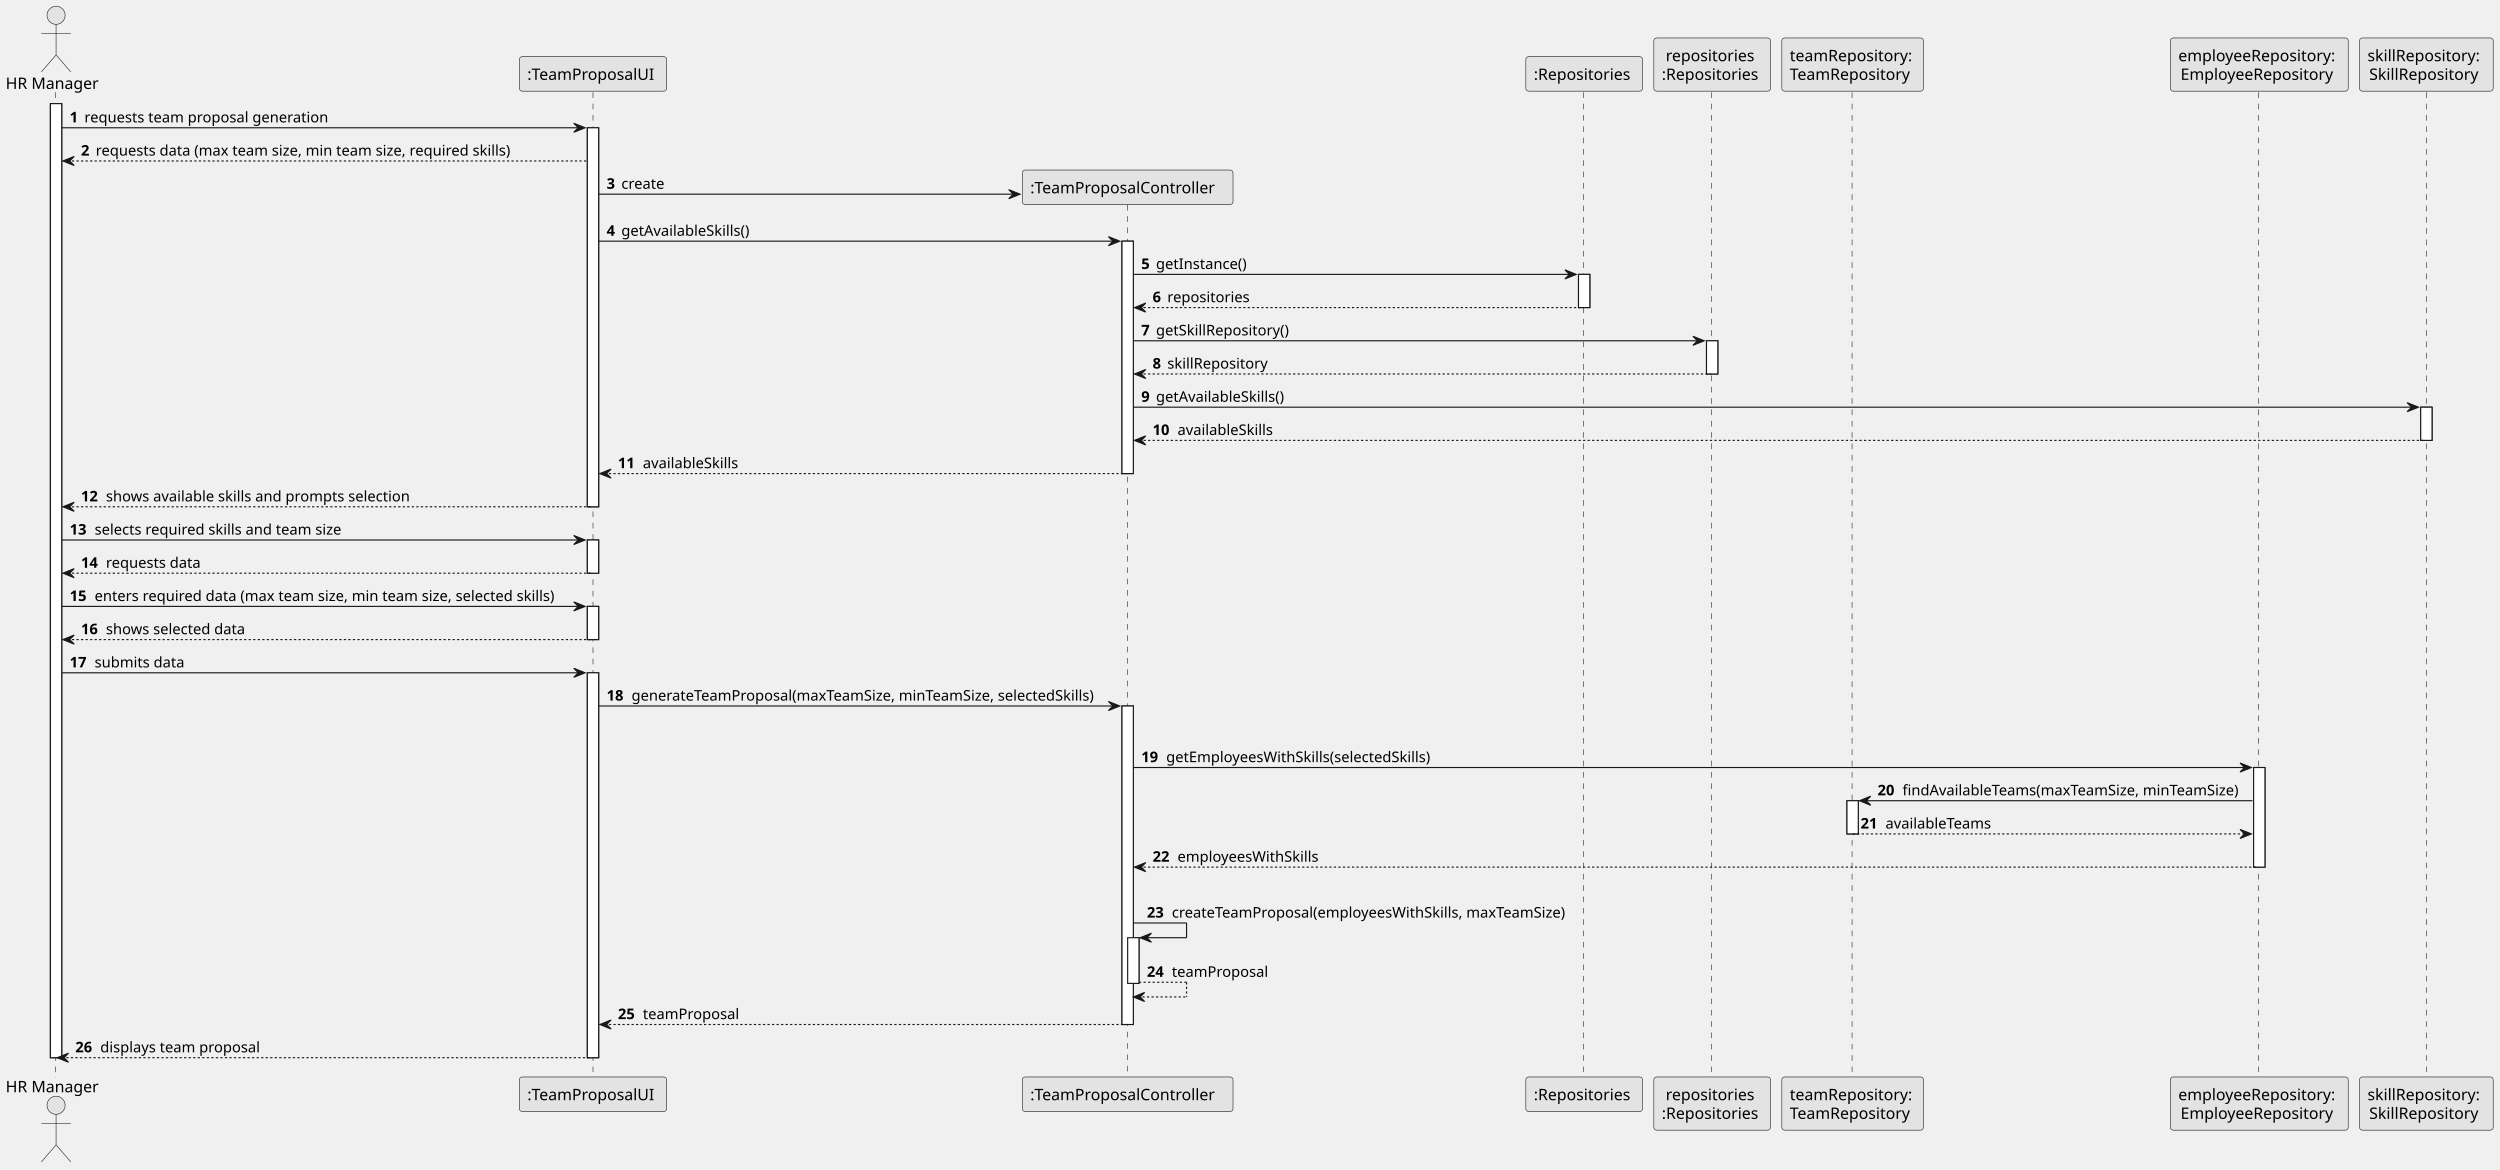
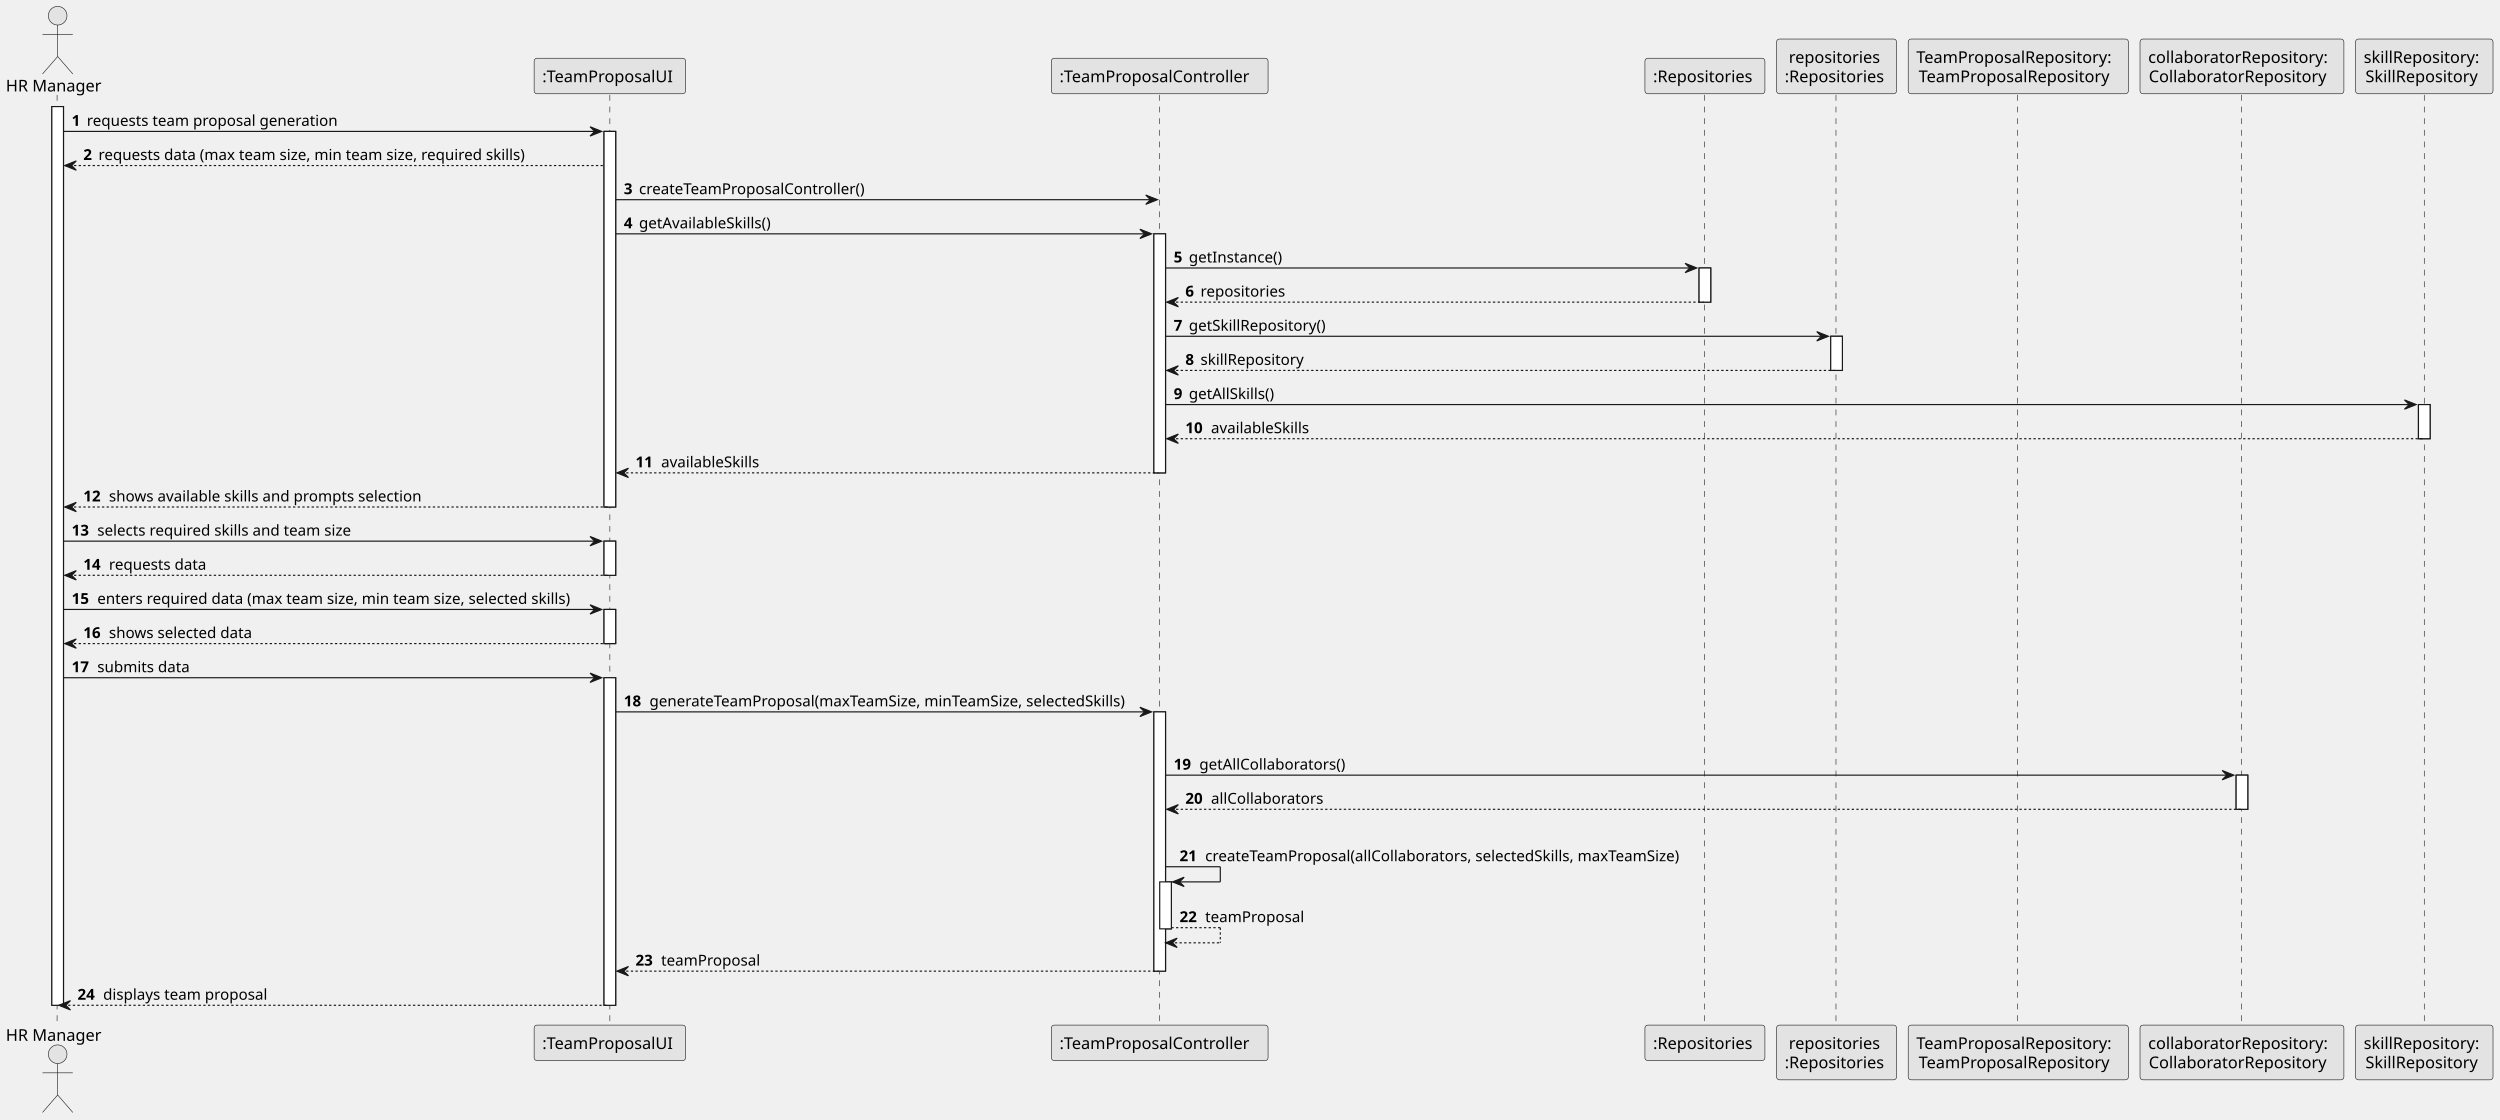
- <svg xmlns="http://www.w3.org/2000/svg" contentStyleType="text/css" height="1032px" preserveAspectRatio="none" style="width:2207px;height:1032px;background:#FFFFFF;" version="1.1" viewBox="0 0 2207 1032" width="2207px" zoomAndPan="magnify">
+ <svg xmlns="http://www.w3.org/2000/svg" contentStyleType="text/css" height="961px" preserveAspectRatio="none" style="width:2146px;height:961px;background:#FFFFFF;" version="1.1" viewBox="0 0 2146 961" width="2146px" zoomAndPan="magnify">
  <defs />
  <g>
-     <rect fill="#FFFFFF" height="842.252" style="stroke:#181818;stroke-width:1.0;" width="10" x="44.5" y="91.488" />
-     <rect fill="#FFFFFF" height="334.594" style="stroke:#181818;stroke-width:1.0;" width="10" x="518.5" y="112.799" />
-     <rect fill="#FFFFFF" height="29.311" style="stroke:#181818;stroke-width:1.0;" width="10" x="518.5" y="476.703" />
-     <rect fill="#FFFFFF" height="29.311" style="stroke:#181818;stroke-width:1.0;" width="10" x="518.5" y="535.324" />
-     <rect fill="#FFFFFF" height="339.795" style="stroke:#181818;stroke-width:1.0;" width="10" x="518.5" y="593.945" />
-     <rect fill="#FFFFFF" height="205.174" style="stroke:#181818;stroke-width:1.0;" width="10" x="990.5" y="212.908" />
-     <rect fill="#FFFFFF" height="281.174" style="stroke:#181818;stroke-width:1.0;" width="10" x="990.5" y="623.256" />
-     <rect fill="#FFFFFF" height="40.31" style="stroke:#181818;stroke-width:1.0;" width="10" x="995.5" y="827.809" />
-     <rect fill="#FFFFFF" height="29.311" style="stroke:#181818;stroke-width:1.0;" width="10" x="1393.5" y="242.219" />
-     <rect fill="#FFFFFF" height="29.311" style="stroke:#181818;stroke-width:1.0;" width="10" x="1506.5" y="300.84" />
-     <rect fill="#FFFFFF" height="29.311" style="stroke:#181818;stroke-width:1.0;" width="10" x="1630.5" y="706.877" />
-     <rect fill="#FFFFFF" height="87.932" style="stroke:#181818;stroke-width:1.0;" width="10" x="1989.5" y="677.566" />
-     <rect fill="#FFFFFF" height="29.311" style="stroke:#181818;stroke-width:1.0;" width="10" x="2137" y="359.461" />
-     <line style="stroke:#181818;stroke-width:0.5;stroke-dasharray:5.0,5.0;" x1="49" x2="49" y1="81.488" y2="951.74" />
-     <line style="stroke:#181818;stroke-width:0.5;stroke-dasharray:5.0,5.0;" x1="523.5" x2="523.5" y1="81.488" y2="951.74" />
-     <line style="stroke:#181818;stroke-width:0.5;stroke-dasharray:5.0,5.0;" x1="995.5" x2="995.5" y1="180.853" y2="951.74" />
-     <line style="stroke:#181818;stroke-width:0.5;stroke-dasharray:5.0,5.0;" x1="1398" x2="1398" y1="81.488" y2="951.74" />
-     <line style="stroke:#181818;stroke-width:0.5;stroke-dasharray:5.0,5.0;" x1="1511" x2="1511" y1="81.488" y2="951.74" />
-     <line style="stroke:#181818;stroke-width:0.5;stroke-dasharray:5.0,5.0;" x1="1635" x2="1635" y1="81.488" y2="951.74" />
-     <line style="stroke:#181818;stroke-width:0.5;stroke-dasharray:5.0,5.0;" x1="1994" x2="1994" y1="81.488" y2="951.74" />
-     <line style="stroke:#181818;stroke-width:0.5;stroke-dasharray:5.0,5.0;" x1="2142" x2="2142" y1="81.488" y2="951.74" />
+     <rect fill="#FFFFFF" height="771.453" style="stroke:#181818;stroke-width:1.0;" width="10" x="44.5" y="91.488" />
+     <rect fill="#FFFFFF" height="322.416" style="stroke:#181818;stroke-width:1.0;" width="10" x="518.5" y="112.799" />
+     <rect fill="#FFFFFF" height="29.311" style="stroke:#181818;stroke-width:1.0;" width="10" x="518.5" y="464.525" />
+     <rect fill="#FFFFFF" height="29.311" style="stroke:#181818;stroke-width:1.0;" width="10" x="518.5" y="523.146" />
+     <rect fill="#FFFFFF" height="281.174" style="stroke:#181818;stroke-width:1.0;" width="10" x="518.5" y="581.768" />
+     <rect fill="#FFFFFF" height="205.174" style="stroke:#181818;stroke-width:1.0;" width="10" x="990.5" y="200.731" />
+     <rect fill="#FFFFFF" height="222.553" style="stroke:#181818;stroke-width:1.0;" width="10" x="990.5" y="611.078" />
+     <rect fill="#FFFFFF" height="40.31" style="stroke:#181818;stroke-width:1.0;" width="10" x="995.5" y="757.01" />
+     <rect fill="#FFFFFF" height="29.311" style="stroke:#181818;stroke-width:1.0;" width="10" x="1458.5" y="230.041" />
+     <rect fill="#FFFFFF" height="29.311" style="stroke:#181818;stroke-width:1.0;" width="10" x="1571.5" y="288.662" />
+     <rect fill="#FFFFFF" height="29.311" style="stroke:#181818;stroke-width:1.0;" width="10" x="1919.5" y="665.389" />
+     <rect fill="#FFFFFF" height="29.311" style="stroke:#181818;stroke-width:1.0;" width="10" x="2076" y="347.283" />
+     <line style="stroke:#181818;stroke-width:0.5;stroke-dasharray:5.0,5.0;" x1="49" x2="49" y1="81.488" y2="880.941" />
+     <line style="stroke:#181818;stroke-width:0.5;stroke-dasharray:5.0,5.0;" x1="523.5" x2="523.5" y1="81.488" y2="880.941" />
+     <line style="stroke:#181818;stroke-width:0.5;stroke-dasharray:5.0,5.0;" x1="995.5" x2="995.5" y1="81.488" y2="880.941" />
+     <line style="stroke:#181818;stroke-width:0.5;stroke-dasharray:5.0,5.0;" x1="1463" x2="1463" y1="81.488" y2="880.941" />
+     <line style="stroke:#181818;stroke-width:0.5;stroke-dasharray:5.0,5.0;" x1="1576" x2="1576" y1="81.488" y2="880.941" />
+     <line style="stroke:#181818;stroke-width:0.5;stroke-dasharray:5.0,5.0;" x1="1732" x2="1732" y1="81.488" y2="880.941" />
+     <line style="stroke:#181818;stroke-width:0.5;stroke-dasharray:5.0,5.0;" x1="1924" x2="1924" y1="81.488" y2="880.941" />
+     <line style="stroke:#181818;stroke-width:0.5;stroke-dasharray:5.0,5.0;" x1="2081" x2="2081" y1="81.488" y2="880.941" />
    <text fill="#000000" font-family="sans-serif" font-size="14" lengthAdjust="spacing" textLength="83" x="5" y="78.535">HR Manager</text>
    <ellipse cx="49.5" cy="13.5" fill="#E3E3E3" rx="8" ry="8" style="stroke:#181818;stroke-width:0.5;" />
    <path d="M49.5,21.5 L49.5,48.5 M36.5,29.5 L62.5,29.5 M49.5,48.5 L36.5,63.5 M49.5,48.5 L62.5,63.5 " fill="none" style="stroke:#181818;stroke-width:0.5;" />
-     <text fill="#000000" font-family="sans-serif" font-size="14" lengthAdjust="spacing" textLength="83" x="5" y="964.275">HR Manager</text>
-     <ellipse cx="49.5" cy="975.729" fill="#E3E3E3" rx="8" ry="8" style="stroke:#181818;stroke-width:0.5;" />
-     <path d="M49.5,983.729 L49.5,1010.729 M36.5,991.729 L62.5,991.729 M49.5,1010.729 L36.5,1025.728 M49.5,1010.729 L62.5,1025.728 " fill="none" style="stroke:#181818;stroke-width:0.5;" />
+     <text fill="#000000" font-family="sans-serif" font-size="14" lengthAdjust="spacing" textLength="83" x="5" y="893.477">HR Manager</text>
+     <ellipse cx="49.5" cy="904.93" fill="#E3E3E3" rx="8" ry="8" style="stroke:#181818;stroke-width:0.5;" />
+     <path d="M49.5,912.93 L49.5,939.93 M36.5,920.93 L62.5,920.93 M49.5,939.93 L36.5,954.93 M49.5,939.93 L62.5,954.93 " fill="none" style="stroke:#181818;stroke-width:0.5;" />
    <rect fill="#E3E3E3" height="30.488" rx="2.5" ry="2.5" style="stroke:#181818;stroke-width:0.5;" width="130" x="458.5" y="50" />
    <text fill="#000000" font-family="sans-serif" font-size="14" lengthAdjust="spacing" textLength="116" x="465.5" y="70.535">:TeamProposalUI</text>
-     <rect fill="#E3E3E3" height="30.488" rx="2.5" ry="2.5" style="stroke:#181818;stroke-width:0.5;" width="130" x="458.5" y="950.74" />
-     <text fill="#000000" font-family="sans-serif" font-size="14" lengthAdjust="spacing" textLength="116" x="465.5" y="971.275">:TeamProposalUI</text>
-     <rect fill="#E3E3E3" height="30.488" rx="2.5" ry="2.5" style="stroke:#181818;stroke-width:0.5;" width="186" x="902.5" y="950.74" />
-     <text fill="#000000" font-family="sans-serif" font-size="14" lengthAdjust="spacing" textLength="172" x="909.5" y="971.275">:TeamProposalController</text>
-     <rect fill="#E3E3E3" height="30.488" rx="2.5" ry="2.5" style="stroke:#181818;stroke-width:0.5;" width="103" x="1347" y="50" />
-     <text fill="#000000" font-family="sans-serif" font-size="14" lengthAdjust="spacing" textLength="89" x="1354" y="70.535">:Repositories</text>
-     <rect fill="#E3E3E3" height="30.488" rx="2.5" ry="2.5" style="stroke:#181818;stroke-width:0.5;" width="103" x="1347" y="950.74" />
-     <text fill="#000000" font-family="sans-serif" font-size="14" lengthAdjust="spacing" textLength="89" x="1354" y="971.275">:Repositories</text>
-     <rect fill="#E3E3E3" height="46.977" rx="2.5" ry="2.5" style="stroke:#181818;stroke-width:0.5;" width="103" x="1460" y="33.512" />
-     <text fill="#000000" font-family="sans-serif" font-size="14" lengthAdjust="spacing" textLength="82" x="1470.5" y="54.047">repositories</text>
-     <text fill="#000000" font-family="sans-serif" font-size="14" lengthAdjust="spacing" textLength="89" x="1467" y="70.535">:Repositories</text>
-     <rect fill="#E3E3E3" height="46.977" rx="2.5" ry="2.5" style="stroke:#181818;stroke-width:0.5;" width="103" x="1460" y="950.74" />
-     <text fill="#000000" font-family="sans-serif" font-size="14" lengthAdjust="spacing" textLength="82" x="1470.5" y="971.275">repositories</text>
-     <text fill="#000000" font-family="sans-serif" font-size="14" lengthAdjust="spacing" textLength="89" x="1467" y="987.764">:Repositories</text>
-     <rect fill="#E3E3E3" height="46.977" rx="2.5" ry="2.5" style="stroke:#181818;stroke-width:0.5;" width="125" x="1573" y="33.512" />
-     <text fill="#000000" font-family="sans-serif" font-size="14" lengthAdjust="spacing" textLength="111" x="1580" y="54.047">teamRepository:</text>
-     <text fill="#000000" font-family="sans-serif" font-size="14" lengthAdjust="spacing" textLength="111" x="1580" y="70.535">TeamRepository</text>
-     <rect fill="#E3E3E3" height="46.977" rx="2.5" ry="2.5" style="stroke:#181818;stroke-width:0.5;" width="125" x="1573" y="950.74" />
-     <text fill="#000000" font-family="sans-serif" font-size="14" lengthAdjust="spacing" textLength="111" x="1580" y="971.275">teamRepository:</text>
-     <text fill="#000000" font-family="sans-serif" font-size="14" lengthAdjust="spacing" textLength="111" x="1580" y="987.764">TeamRepository</text>
-     <rect fill="#E3E3E3" height="46.977" rx="2.5" ry="2.5" style="stroke:#181818;stroke-width:0.5;" width="157" x="1916" y="33.512" />
-     <text fill="#000000" font-family="sans-serif" font-size="14" lengthAdjust="spacing" textLength="143" x="1923" y="54.047">employeeRepository:</text>
-     <text fill="#000000" font-family="sans-serif" font-size="14" lengthAdjust="spacing" textLength="139" x="1925" y="70.535">EmployeeRepository</text>
-     <rect fill="#E3E3E3" height="46.977" rx="2.5" ry="2.5" style="stroke:#181818;stroke-width:0.5;" width="157" x="1916" y="950.74" />
-     <text fill="#000000" font-family="sans-serif" font-size="14" lengthAdjust="spacing" textLength="143" x="1923" y="971.275">employeeRepository:</text>
-     <text fill="#000000" font-family="sans-serif" font-size="14" lengthAdjust="spacing" textLength="139" x="1925" y="987.764">EmployeeRepository</text>
-     <rect fill="#E3E3E3" height="46.977" rx="2.5" ry="2.5" style="stroke:#181818;stroke-width:0.5;" width="118" x="2083" y="33.512" />
-     <text fill="#000000" font-family="sans-serif" font-size="14" lengthAdjust="spacing" textLength="104" x="2090" y="54.047">skillRepository:</text>
-     <text fill="#000000" font-family="sans-serif" font-size="14" lengthAdjust="spacing" textLength="101" x="2091.5" y="70.535">SkillRepository</text>
-     <rect fill="#E3E3E3" height="46.977" rx="2.5" ry="2.5" style="stroke:#181818;stroke-width:0.5;" width="118" x="2083" y="950.74" />
-     <text fill="#000000" font-family="sans-serif" font-size="14" lengthAdjust="spacing" textLength="104" x="2090" y="971.275">skillRepository:</text>
-     <text fill="#000000" font-family="sans-serif" font-size="14" lengthAdjust="spacing" textLength="101" x="2091.5" y="987.764">SkillRepository</text>
-     <rect fill="#FFFFFF" height="842.252" style="stroke:#181818;stroke-width:1.0;" width="10" x="44.5" y="91.488" />
-     <rect fill="#FFFFFF" height="334.594" style="stroke:#181818;stroke-width:1.0;" width="10" x="518.5" y="112.799" />
-     <rect fill="#FFFFFF" height="29.311" style="stroke:#181818;stroke-width:1.0;" width="10" x="518.5" y="476.703" />
-     <rect fill="#FFFFFF" height="29.311" style="stroke:#181818;stroke-width:1.0;" width="10" x="518.5" y="535.324" />
-     <rect fill="#FFFFFF" height="339.795" style="stroke:#181818;stroke-width:1.0;" width="10" x="518.5" y="593.945" />
-     <rect fill="#FFFFFF" height="205.174" style="stroke:#181818;stroke-width:1.0;" width="10" x="990.5" y="212.908" />
-     <rect fill="#FFFFFF" height="281.174" style="stroke:#181818;stroke-width:1.0;" width="10" x="990.5" y="623.256" />
-     <rect fill="#FFFFFF" height="40.31" style="stroke:#181818;stroke-width:1.0;" width="10" x="995.5" y="827.809" />
-     <rect fill="#FFFFFF" height="29.311" style="stroke:#181818;stroke-width:1.0;" width="10" x="1393.5" y="242.219" />
-     <rect fill="#FFFFFF" height="29.311" style="stroke:#181818;stroke-width:1.0;" width="10" x="1506.5" y="300.84" />
-     <rect fill="#FFFFFF" height="29.311" style="stroke:#181818;stroke-width:1.0;" width="10" x="1630.5" y="706.877" />
-     <rect fill="#FFFFFF" height="87.932" style="stroke:#181818;stroke-width:1.0;" width="10" x="1989.5" y="677.566" />
-     <rect fill="#FFFFFF" height="29.311" style="stroke:#181818;stroke-width:1.0;" width="10" x="2137" y="359.461" />
+     <rect fill="#E3E3E3" height="30.488" rx="2.5" ry="2.5" style="stroke:#181818;stroke-width:0.5;" width="130" x="458.5" y="879.941" />
+     <text fill="#000000" font-family="sans-serif" font-size="14" lengthAdjust="spacing" textLength="116" x="465.5" y="900.477">:TeamProposalUI</text>
+     <rect fill="#E3E3E3" height="30.488" rx="2.5" ry="2.5" style="stroke:#181818;stroke-width:0.5;" width="186" x="902.5" y="50" />
+     <text fill="#000000" font-family="sans-serif" font-size="14" lengthAdjust="spacing" textLength="172" x="909.5" y="70.535">:TeamProposalController</text>
+     <rect fill="#E3E3E3" height="30.488" rx="2.5" ry="2.5" style="stroke:#181818;stroke-width:0.5;" width="186" x="902.5" y="879.941" />
+     <text fill="#000000" font-family="sans-serif" font-size="14" lengthAdjust="spacing" textLength="172" x="909.5" y="900.477">:TeamProposalController</text>
+     <rect fill="#E3E3E3" height="30.488" rx="2.5" ry="2.5" style="stroke:#181818;stroke-width:0.5;" width="103" x="1412" y="50" />
+     <text fill="#000000" font-family="sans-serif" font-size="14" lengthAdjust="spacing" textLength="89" x="1419" y="70.535">:Repositories</text>
+     <rect fill="#E3E3E3" height="30.488" rx="2.5" ry="2.5" style="stroke:#181818;stroke-width:0.5;" width="103" x="1412" y="879.941" />
+     <text fill="#000000" font-family="sans-serif" font-size="14" lengthAdjust="spacing" textLength="89" x="1419" y="900.477">:Repositories</text>
+     <rect fill="#E3E3E3" height="46.977" rx="2.5" ry="2.5" style="stroke:#181818;stroke-width:0.5;" width="103" x="1525" y="33.512" />
+     <text fill="#000000" font-family="sans-serif" font-size="14" lengthAdjust="spacing" textLength="82" x="1535.5" y="54.047">repositories</text>
+     <text fill="#000000" font-family="sans-serif" font-size="14" lengthAdjust="spacing" textLength="89" x="1532" y="70.535">:Repositories</text>
+     <rect fill="#E3E3E3" height="46.977" rx="2.5" ry="2.5" style="stroke:#181818;stroke-width:0.5;" width="103" x="1525" y="879.941" />
+     <text fill="#000000" font-family="sans-serif" font-size="14" lengthAdjust="spacing" textLength="82" x="1535.5" y="900.477">repositories</text>
+     <text fill="#000000" font-family="sans-serif" font-size="14" lengthAdjust="spacing" textLength="89" x="1532" y="916.965">:Repositories</text>
+     <rect fill="#E3E3E3" height="46.977" rx="2.5" ry="2.5" style="stroke:#181818;stroke-width:0.5;" width="189" x="1638" y="33.512" />
+     <text fill="#000000" font-family="sans-serif" font-size="14" lengthAdjust="spacing" textLength="175" x="1645" y="54.047">TeamProposalRepository:</text>
+     <text fill="#000000" font-family="sans-serif" font-size="14" lengthAdjust="spacing" textLength="171" x="1647" y="70.535">TeamProposalRepository</text>
+     <rect fill="#E3E3E3" height="46.977" rx="2.5" ry="2.5" style="stroke:#181818;stroke-width:0.5;" width="189" x="1638" y="879.941" />
+     <text fill="#000000" font-family="sans-serif" font-size="14" lengthAdjust="spacing" textLength="175" x="1645" y="900.477">TeamProposalRepository:</text>
+     <text fill="#000000" font-family="sans-serif" font-size="14" lengthAdjust="spacing" textLength="171" x="1647" y="916.965">TeamProposalRepository</text>
+     <rect fill="#E3E3E3" height="46.977" rx="2.5" ry="2.5" style="stroke:#181818;stroke-width:0.5;" width="175" x="1837" y="33.512" />
+     <text fill="#000000" font-family="sans-serif" font-size="14" lengthAdjust="spacing" textLength="161" x="1844" y="54.047">collaboratorRepository:</text>
+     <text fill="#000000" font-family="sans-serif" font-size="14" lengthAdjust="spacing" textLength="160" x="1844.5" y="70.535">CollaboratorRepository</text>
+     <rect fill="#E3E3E3" height="46.977" rx="2.5" ry="2.5" style="stroke:#181818;stroke-width:0.5;" width="175" x="1837" y="879.941" />
+     <text fill="#000000" font-family="sans-serif" font-size="14" lengthAdjust="spacing" textLength="161" x="1844" y="900.477">collaboratorRepository:</text>
+     <text fill="#000000" font-family="sans-serif" font-size="14" lengthAdjust="spacing" textLength="160" x="1844.5" y="916.965">CollaboratorRepository</text>
+     <rect fill="#E3E3E3" height="46.977" rx="2.5" ry="2.5" style="stroke:#181818;stroke-width:0.5;" width="118" x="2022" y="33.512" />
+     <text fill="#000000" font-family="sans-serif" font-size="14" lengthAdjust="spacing" textLength="104" x="2029" y="54.047">skillRepository:</text>
+     <text fill="#000000" font-family="sans-serif" font-size="14" lengthAdjust="spacing" textLength="101" x="2030.5" y="70.535">SkillRepository</text>
+     <rect fill="#E3E3E3" height="46.977" rx="2.5" ry="2.5" style="stroke:#181818;stroke-width:0.5;" width="118" x="2022" y="879.941" />
+     <text fill="#000000" font-family="sans-serif" font-size="14" lengthAdjust="spacing" textLength="104" x="2029" y="900.477">skillRepository:</text>
+     <text fill="#000000" font-family="sans-serif" font-size="14" lengthAdjust="spacing" textLength="101" x="2030.5" y="916.965">SkillRepository</text>
+     <rect fill="#FFFFFF" height="771.453" style="stroke:#181818;stroke-width:1.0;" width="10" x="44.5" y="91.488" />
+     <rect fill="#FFFFFF" height="322.416" style="stroke:#181818;stroke-width:1.0;" width="10" x="518.5" y="112.799" />
+     <rect fill="#FFFFFF" height="29.311" style="stroke:#181818;stroke-width:1.0;" width="10" x="518.5" y="464.525" />
+     <rect fill="#FFFFFF" height="29.311" style="stroke:#181818;stroke-width:1.0;" width="10" x="518.5" y="523.146" />
+     <rect fill="#FFFFFF" height="281.174" style="stroke:#181818;stroke-width:1.0;" width="10" x="518.5" y="581.768" />
+     <rect fill="#FFFFFF" height="205.174" style="stroke:#181818;stroke-width:1.0;" width="10" x="990.5" y="200.731" />
+     <rect fill="#FFFFFF" height="222.553" style="stroke:#181818;stroke-width:1.0;" width="10" x="990.5" y="611.078" />
+     <rect fill="#FFFFFF" height="40.31" style="stroke:#181818;stroke-width:1.0;" width="10" x="995.5" y="757.01" />
+     <rect fill="#FFFFFF" height="29.311" style="stroke:#181818;stroke-width:1.0;" width="10" x="1458.5" y="230.041" />
+     <rect fill="#FFFFFF" height="29.311" style="stroke:#181818;stroke-width:1.0;" width="10" x="1571.5" y="288.662" />
+     <rect fill="#FFFFFF" height="29.311" style="stroke:#181818;stroke-width:1.0;" width="10" x="1919.5" y="665.389" />
+     <rect fill="#FFFFFF" height="29.311" style="stroke:#181818;stroke-width:1.0;" width="10" x="2076" y="347.283" />
    <polygon fill="#181818" points="506.5,108.799,516.5,112.799,506.5,116.799,510.5,112.799" style="stroke:#181818;stroke-width:1.0;" />
    <line style="stroke:#181818;stroke-width:1.0;" x1="54.5" x2="512.5" y1="112.799" y2="112.799" />
    <text fill="#000000" font-family="sans-serif" font-size="13" font-weight="bold" lengthAdjust="spacing" textLength="9" x="61.5" y="108.057">1</text>
    <text fill="#000000" font-family="sans-serif" font-size="13" lengthAdjust="spacing" textLength="219" x="74.5" y="108.057">requests team proposal generation</text>
    <polygon fill="#181818" points="65.5,138.109,55.5,142.109,65.5,146.109,61.5,142.109" style="stroke:#181818;stroke-width:1.0;" />
    <line style="stroke:#181818;stroke-width:1.0;stroke-dasharray:2.0,2.0;" x1="59.5" x2="517.5" y1="142.109" y2="142.109" />
    <text fill="#000000" font-family="sans-serif" font-size="13" font-weight="bold" lengthAdjust="spacing" textLength="9" x="71.5" y="137.367">2</text>
    <text fill="#000000" font-family="sans-serif" font-size="13" lengthAdjust="spacing" textLength="382" x="84.5" y="137.367">requests data (max team size, min team size, required skills)</text>
-     <polygon fill="#181818" points="890.5,167.42,900.5,171.42,890.5,175.42,894.5,171.42" style="stroke:#181818;stroke-width:1.0;" />
-     <line style="stroke:#181818;stroke-width:1.0;" x1="528.5" x2="896.5" y1="171.42" y2="171.42" />
+     <polygon fill="#181818" points="983.5,167.42,993.5,171.42,983.5,175.42,987.5,171.42" style="stroke:#181818;stroke-width:1.0;" />
+     <line style="stroke:#181818;stroke-width:1.0;" x1="528.5" x2="989.5" y1="171.42" y2="171.42" />
    <text fill="#000000" font-family="sans-serif" font-size="13" font-weight="bold" lengthAdjust="spacing" textLength="9" x="535.5" y="166.678">3</text>
-     <text fill="#000000" font-family="sans-serif" font-size="13" lengthAdjust="spacing" textLength="38" x="548.5" y="166.678">create</text>
-     <rect fill="#E3E3E3" height="30.488" rx="2.5" ry="2.5" style="stroke:#181818;stroke-width:0.5;" width="186" x="902.5" y="150.109" />
-     <text fill="#000000" font-family="sans-serif" font-size="14" lengthAdjust="spacing" textLength="172" x="909.5" y="170.644">:TeamProposalController</text>
-     <polygon fill="#181818" points="978.5,208.908,988.5,212.908,978.5,216.908,982.5,212.908" style="stroke:#181818;stroke-width:1.0;" />
-     <line style="stroke:#181818;stroke-width:1.0;" x1="528.5" x2="984.5" y1="212.908" y2="212.908" />
-     <text fill="#000000" font-family="sans-serif" font-size="13" font-weight="bold" lengthAdjust="spacing" textLength="9" x="535.5" y="208.166">4</text>
-     <text fill="#000000" font-family="sans-serif" font-size="13" lengthAdjust="spacing" textLength="119" x="548.5" y="208.166">getAvailableSkills()</text>
-     <polygon fill="#181818" points="1381.5,238.219,1391.5,242.219,1381.5,246.219,1385.5,242.219" style="stroke:#181818;stroke-width:1.0;" />
-     <line style="stroke:#181818;stroke-width:1.0;" x1="1000.5" x2="1387.5" y1="242.219" y2="242.219" />
-     <text fill="#000000" font-family="sans-serif" font-size="13" font-weight="bold" lengthAdjust="spacing" textLength="9" x="1007.5" y="237.477">5</text>
-     <text fill="#000000" font-family="sans-serif" font-size="13" lengthAdjust="spacing" textLength="81" x="1020.5" y="237.477">getInstance()</text>
-     <polygon fill="#181818" points="1011.5,267.529,1001.5,271.529,1011.5,275.529,1007.5,271.529" style="stroke:#181818;stroke-width:1.0;" />
-     <line style="stroke:#181818;stroke-width:1.0;stroke-dasharray:2.0,2.0;" x1="1005.5" x2="1397.5" y1="271.529" y2="271.529" />
-     <text fill="#000000" font-family="sans-serif" font-size="13" font-weight="bold" lengthAdjust="spacing" textLength="9" x="1017.5" y="266.787">6</text>
-     <text fill="#000000" font-family="sans-serif" font-size="13" lengthAdjust="spacing" textLength="75" x="1030.5" y="266.787">repositories</text>
-     <polygon fill="#181818" points="1494.5,296.84,1504.5,300.84,1494.5,304.84,1498.5,300.84" style="stroke:#181818;stroke-width:1.0;" />
-     <line style="stroke:#181818;stroke-width:1.0;" x1="1000.5" x2="1500.5" y1="300.84" y2="300.84" />
-     <text fill="#000000" font-family="sans-serif" font-size="13" font-weight="bold" lengthAdjust="spacing" textLength="9" x="1007.5" y="296.098">7</text>
-     <text fill="#000000" font-family="sans-serif" font-size="13" lengthAdjust="spacing" textLength="122" x="1020.5" y="296.098">getSkillRepository()</text>
-     <polygon fill="#181818" points="1011.5,326.15,1001.5,330.15,1011.5,334.15,1007.5,330.15" style="stroke:#181818;stroke-width:1.0;" />
-     <line style="stroke:#181818;stroke-width:1.0;stroke-dasharray:2.0,2.0;" x1="1005.5" x2="1510.5" y1="330.15" y2="330.15" />
-     <text fill="#000000" font-family="sans-serif" font-size="13" font-weight="bold" lengthAdjust="spacing" textLength="9" x="1017.5" y="325.408">8</text>
-     <text fill="#000000" font-family="sans-serif" font-size="13" lengthAdjust="spacing" textLength="94" x="1030.5" y="325.408">skillRepository</text>
-     <polygon fill="#181818" points="2125,355.461,2135,359.461,2125,363.461,2129,359.461" style="stroke:#181818;stroke-width:1.0;" />
-     <line style="stroke:#181818;stroke-width:1.0;" x1="1000.5" x2="2131" y1="359.461" y2="359.461" />
-     <text fill="#000000" font-family="sans-serif" font-size="13" font-weight="bold" lengthAdjust="spacing" textLength="9" x="1007.5" y="354.719">9</text>
-     <text fill="#000000" font-family="sans-serif" font-size="13" lengthAdjust="spacing" textLength="119" x="1020.5" y="354.719">getAvailableSkills()</text>
-     <polygon fill="#181818" points="1011.5,384.772,1001.5,388.772,1011.5,392.772,1007.5,388.772" style="stroke:#181818;stroke-width:1.0;" />
-     <line style="stroke:#181818;stroke-width:1.0;stroke-dasharray:2.0,2.0;" x1="1005.5" x2="2141" y1="388.772" y2="388.772" />
-     <text fill="#000000" font-family="sans-serif" font-size="13" font-weight="bold" lengthAdjust="spacing" textLength="18" x="1017.5" y="384.029">10</text>
-     <text fill="#000000" font-family="sans-serif" font-size="13" lengthAdjust="spacing" textLength="89" x="1039.5" y="384.029">availableSkills</text>
-     <polygon fill="#181818" points="539.5,414.082,529.5,418.082,539.5,422.082,535.5,418.082" style="stroke:#181818;stroke-width:1.0;" />
-     <line style="stroke:#181818;stroke-width:1.0;stroke-dasharray:2.0,2.0;" x1="533.5" x2="994.5" y1="418.082" y2="418.082" />
-     <text fill="#000000" font-family="sans-serif" font-size="13" font-weight="bold" lengthAdjust="spacing" textLength="18" x="545.5" y="413.34">11</text>
-     <text fill="#000000" font-family="sans-serif" font-size="13" lengthAdjust="spacing" textLength="89" x="567.5" y="413.34">availableSkills</text>
-     <polygon fill="#181818" points="65.5,443.393,55.5,447.393,65.5,451.393,61.5,447.393" style="stroke:#181818;stroke-width:1.0;" />
-     <line style="stroke:#181818;stroke-width:1.0;stroke-dasharray:2.0,2.0;" x1="59.5" x2="522.5" y1="447.393" y2="447.393" />
-     <text fill="#000000" font-family="sans-serif" font-size="13" font-weight="bold" lengthAdjust="spacing" textLength="18" x="71.5" y="442.65">12</text>
-     <text fill="#000000" font-family="sans-serif" font-size="13" lengthAdjust="spacing" textLength="282" x="93.5" y="442.65">shows available skills and prompts selection</text>
-     <polygon fill="#181818" points="506.5,472.703,516.5,476.703,506.5,480.703,510.5,476.703" style="stroke:#181818;stroke-width:1.0;" />
-     <line style="stroke:#181818;stroke-width:1.0;" x1="54.5" x2="512.5" y1="476.703" y2="476.703" />
-     <text fill="#000000" font-family="sans-serif" font-size="13" font-weight="bold" lengthAdjust="spacing" textLength="18" x="61.5" y="471.961">13</text>
-     <text fill="#000000" font-family="sans-serif" font-size="13" lengthAdjust="spacing" textLength="229" x="83.5" y="471.961">selects required skills and team size</text>
-     <polygon fill="#181818" points="65.5,502.014,55.5,506.014,65.5,510.014,61.5,506.014" style="stroke:#181818;stroke-width:1.0;" />
-     <line style="stroke:#181818;stroke-width:1.0;stroke-dasharray:2.0,2.0;" x1="59.5" x2="522.5" y1="506.014" y2="506.014" />
-     <text fill="#000000" font-family="sans-serif" font-size="13" font-weight="bold" lengthAdjust="spacing" textLength="18" x="71.5" y="501.272">14</text>
-     <text fill="#000000" font-family="sans-serif" font-size="13" lengthAdjust="spacing" textLength="85" x="93.5" y="501.272">requests data</text>
-     <polygon fill="#181818" points="506.5,531.324,516.5,535.324,506.5,539.324,510.5,535.324" style="stroke:#181818;stroke-width:1.0;" />
-     <line style="stroke:#181818;stroke-width:1.0;" x1="54.5" x2="512.5" y1="535.324" y2="535.324" />
-     <text fill="#000000" font-family="sans-serif" font-size="13" font-weight="bold" lengthAdjust="spacing" textLength="18" x="61.5" y="530.582">15</text>
-     <text fill="#000000" font-family="sans-serif" font-size="13" lengthAdjust="spacing" textLength="423" x="83.5" y="530.582">enters required data (max team size, min team size, selected skills)</text>
-     <polygon fill="#181818" points="65.5,560.635,55.5,564.635,65.5,568.635,61.5,564.635" style="stroke:#181818;stroke-width:1.0;" />
-     <line style="stroke:#181818;stroke-width:1.0;stroke-dasharray:2.0,2.0;" x1="59.5" x2="522.5" y1="564.635" y2="564.635" />
-     <text fill="#000000" font-family="sans-serif" font-size="13" font-weight="bold" lengthAdjust="spacing" textLength="18" x="71.5" y="559.893">16</text>
-     <text fill="#000000" font-family="sans-serif" font-size="13" lengthAdjust="spacing" textLength="127" x="93.5" y="559.893">shows selected data</text>
-     <polygon fill="#181818" points="506.5,589.945,516.5,593.945,506.5,597.945,510.5,593.945" style="stroke:#181818;stroke-width:1.0;" />
-     <line style="stroke:#181818;stroke-width:1.0;" x1="54.5" x2="512.5" y1="593.945" y2="593.945" />
-     <text fill="#000000" font-family="sans-serif" font-size="13" font-weight="bold" lengthAdjust="spacing" textLength="18" x="61.5" y="589.203">17</text>
-     <text fill="#000000" font-family="sans-serif" font-size="13" lengthAdjust="spacing" textLength="82" x="83.5" y="589.203">submits data</text>
-     <polygon fill="#181818" points="978.5,619.256,988.5,623.256,978.5,627.256,982.5,623.256" style="stroke:#181818;stroke-width:1.0;" />
-     <line style="stroke:#181818;stroke-width:1.0;" x1="528.5" x2="984.5" y1="623.256" y2="623.256" />
-     <text fill="#000000" font-family="sans-serif" font-size="13" font-weight="bold" lengthAdjust="spacing" textLength="18" x="535.5" y="618.514">18</text>
-     <text fill="#000000" font-family="sans-serif" font-size="13" lengthAdjust="spacing" textLength="421" x="557.5" y="618.514">generateTeamProposal(maxTeamSize, minTeamSize, selectedSkills)</text>
-     <polygon fill="#181818" points="1977.5,673.566,1987.5,677.566,1977.5,681.566,1981.5,677.566" style="stroke:#181818;stroke-width:1.0;" />
-     <line style="stroke:#181818;stroke-width:1.0;" x1="1000.5" x2="1983.5" y1="677.566" y2="677.566" />
-     <text fill="#000000" font-family="sans-serif" font-size="13" font-weight="bold" lengthAdjust="spacing" textLength="18" x="1007.5" y="672.824">19</text>
-     <text fill="#000000" font-family="sans-serif" font-size="13" lengthAdjust="spacing" textLength="243" x="1029.5" y="672.824">getEmployeesWithSkills(selectedSkills)</text>
-     <polygon fill="#181818" points="1651.5,702.877,1641.5,706.877,1651.5,710.877,1647.5,706.877" style="stroke:#181818;stroke-width:1.0;" />
-     <line style="stroke:#181818;stroke-width:1.0;" x1="1645.5" x2="1988.5" y1="706.877" y2="706.877" />
-     <text fill="#000000" font-family="sans-serif" font-size="13" font-weight="bold" lengthAdjust="spacing" textLength="18" x="1657.5" y="702.135">20</text>
-     <text fill="#000000" font-family="sans-serif" font-size="13" lengthAdjust="spacing" textLength="308" x="1679.5" y="702.135">findAvailableTeams(maxTeamSize, minTeamSize)</text>
-     <polygon fill="#181818" points="1977.5,732.188,1987.5,736.188,1977.5,740.188,1981.5,736.188" style="stroke:#181818;stroke-width:1.0;" />
-     <line style="stroke:#181818;stroke-width:1.0;stroke-dasharray:2.0,2.0;" x1="1635.5" x2="1983.5" y1="736.188" y2="736.188" />
-     <text fill="#000000" font-family="sans-serif" font-size="13" font-weight="bold" lengthAdjust="spacing" textLength="18" x="1642.5" y="731.445">21</text>
-     <text fill="#000000" font-family="sans-serif" font-size="13" lengthAdjust="spacing" textLength="96" x="1664.5" y="731.445">availableTeams</text>
-     <polygon fill="#181818" points="1011.5,761.498,1001.5,765.498,1011.5,769.498,1007.5,765.498" style="stroke:#181818;stroke-width:1.0;" />
-     <line style="stroke:#181818;stroke-width:1.0;stroke-dasharray:2.0,2.0;" x1="1005.5" x2="1993.5" y1="765.498" y2="765.498" />
-     <text fill="#000000" font-family="sans-serif" font-size="13" font-weight="bold" lengthAdjust="spacing" textLength="18" x="1017.5" y="760.756">22</text>
-     <text fill="#000000" font-family="sans-serif" font-size="13" lengthAdjust="spacing" textLength="129" x="1039.5" y="760.756">employeesWithSkills</text>
-     <line style="stroke:#181818;stroke-width:1.0;" x1="1000.5" x2="1047.5" y1="814.809" y2="814.809" />
-     <line style="stroke:#181818;stroke-width:1.0;" x1="1047.5" x2="1047.5" y1="814.809" y2="827.809" />
-     <line style="stroke:#181818;stroke-width:1.0;" x1="1006.5" x2="1047.5" y1="827.809" y2="827.809" />
-     <polygon fill="#181818" points="1016.5,823.809,1006.5,827.809,1016.5,831.809,1012.5,827.809" style="stroke:#181818;stroke-width:1.0;" />
-     <text fill="#000000" font-family="sans-serif" font-size="13" font-weight="bold" lengthAdjust="spacing" textLength="18" x="1012.5" y="810.066">23</text>
-     <text fill="#000000" font-family="sans-serif" font-size="13" lengthAdjust="spacing" textLength="357" x="1034.5" y="810.066">createTeamProposal(employeesWithSkills, maxTeamSize)</text>
-     <line style="stroke:#181818;stroke-width:1.0;stroke-dasharray:2.0,2.0;" x1="1005.5" x2="1047.5" y1="867.119" y2="867.119" />
-     <line style="stroke:#181818;stroke-width:1.0;stroke-dasharray:2.0,2.0;" x1="1047.5" x2="1047.5" y1="867.119" y2="880.119" />
-     <line style="stroke:#181818;stroke-width:1.0;stroke-dasharray:2.0,2.0;" x1="1000.5" x2="1047.5" y1="880.119" y2="880.119" />
-     <polygon fill="#181818" points="1010.5,876.119,1000.5,880.119,1010.5,884.119,1006.5,880.119" style="stroke:#181818;stroke-width:1.0;" />
-     <text fill="#000000" font-family="sans-serif" font-size="13" font-weight="bold" lengthAdjust="spacing" textLength="18" x="1012.5" y="862.377">24</text>
-     <text fill="#000000" font-family="sans-serif" font-size="13" lengthAdjust="spacing" textLength="85" x="1034.5" y="862.377">teamProposal</text>
-     <polygon fill="#181818" points="539.5,900.43,529.5,904.43,539.5,908.43,535.5,904.43" style="stroke:#181818;stroke-width:1.0;" />
-     <line style="stroke:#181818;stroke-width:1.0;stroke-dasharray:2.0,2.0;" x1="533.5" x2="994.5" y1="904.43" y2="904.43" />
-     <text fill="#000000" font-family="sans-serif" font-size="13" font-weight="bold" lengthAdjust="spacing" textLength="18" x="545.5" y="899.688">25</text>
-     <text fill="#000000" font-family="sans-serif" font-size="13" lengthAdjust="spacing" textLength="85" x="567.5" y="899.688">teamProposal</text>
-     <polygon fill="#181818" points="60.5,929.74,50.5,933.74,60.5,937.74,56.5,933.74" style="stroke:#181818;stroke-width:1.0;" />
-     <line style="stroke:#181818;stroke-width:1.0;stroke-dasharray:2.0,2.0;" x1="54.5" x2="522.5" y1="933.74" y2="933.74" />
-     <text fill="#000000" font-family="sans-serif" font-size="13" font-weight="bold" lengthAdjust="spacing" textLength="18" x="66.5" y="928.998">26</text>
-     <text fill="#000000" font-family="sans-serif" font-size="13" lengthAdjust="spacing" textLength="146" x="88.5" y="928.998">displays team proposal</text>
+     <text fill="#000000" font-family="sans-serif" font-size="13" lengthAdjust="spacing" textLength="197" x="548.5" y="166.678">createTeamProposalController()</text>
+     <polygon fill="#181818" points="978.5,196.731,988.5,200.731,978.5,204.731,982.5,200.731" style="stroke:#181818;stroke-width:1.0;" />
+     <line style="stroke:#181818;stroke-width:1.0;" x1="528.5" x2="984.5" y1="200.731" y2="200.731" />
+     <text fill="#000000" font-family="sans-serif" font-size="13" font-weight="bold" lengthAdjust="spacing" textLength="9" x="535.5" y="195.988">4</text>
+     <text fill="#000000" font-family="sans-serif" font-size="13" lengthAdjust="spacing" textLength="119" x="548.5" y="195.988">getAvailableSkills()</text>
+     <polygon fill="#181818" points="1446.5,226.041,1456.5,230.041,1446.5,234.041,1450.5,230.041" style="stroke:#181818;stroke-width:1.0;" />
+     <line style="stroke:#181818;stroke-width:1.0;" x1="1000.5" x2="1452.5" y1="230.041" y2="230.041" />
+     <text fill="#000000" font-family="sans-serif" font-size="13" font-weight="bold" lengthAdjust="spacing" textLength="9" x="1007.5" y="225.299">5</text>
+     <text fill="#000000" font-family="sans-serif" font-size="13" lengthAdjust="spacing" textLength="81" x="1020.5" y="225.299">getInstance()</text>
+     <polygon fill="#181818" points="1011.5,255.352,1001.5,259.352,1011.5,263.352,1007.5,259.352" style="stroke:#181818;stroke-width:1.0;" />
+     <line style="stroke:#181818;stroke-width:1.0;stroke-dasharray:2.0,2.0;" x1="1005.5" x2="1462.5" y1="259.352" y2="259.352" />
+     <text fill="#000000" font-family="sans-serif" font-size="13" font-weight="bold" lengthAdjust="spacing" textLength="9" x="1017.5" y="254.609">6</text>
+     <text fill="#000000" font-family="sans-serif" font-size="13" lengthAdjust="spacing" textLength="75" x="1030.5" y="254.609">repositories</text>
+     <polygon fill="#181818" points="1559.5,284.662,1569.5,288.662,1559.5,292.662,1563.5,288.662" style="stroke:#181818;stroke-width:1.0;" />
+     <line style="stroke:#181818;stroke-width:1.0;" x1="1000.5" x2="1565.5" y1="288.662" y2="288.662" />
+     <text fill="#000000" font-family="sans-serif" font-size="13" font-weight="bold" lengthAdjust="spacing" textLength="9" x="1007.5" y="283.92">7</text>
+     <text fill="#000000" font-family="sans-serif" font-size="13" lengthAdjust="spacing" textLength="122" x="1020.5" y="283.92">getSkillRepository()</text>
+     <polygon fill="#181818" points="1011.5,313.973,1001.5,317.973,1011.5,321.973,1007.5,317.973" style="stroke:#181818;stroke-width:1.0;" />
+     <line style="stroke:#181818;stroke-width:1.0;stroke-dasharray:2.0,2.0;" x1="1005.5" x2="1575.5" y1="317.973" y2="317.973" />
+     <text fill="#000000" font-family="sans-serif" font-size="13" font-weight="bold" lengthAdjust="spacing" textLength="9" x="1017.5" y="313.231">8</text>
+     <text fill="#000000" font-family="sans-serif" font-size="13" lengthAdjust="spacing" textLength="94" x="1030.5" y="313.231">skillRepository</text>
+     <polygon fill="#181818" points="2064,343.283,2074,347.283,2064,351.283,2068,347.283" style="stroke:#181818;stroke-width:1.0;" />
+     <line style="stroke:#181818;stroke-width:1.0;" x1="1000.5" x2="2070" y1="347.283" y2="347.283" />
+     <text fill="#000000" font-family="sans-serif" font-size="13" font-weight="bold" lengthAdjust="spacing" textLength="9" x="1007.5" y="342.541">9</text>
+     <text fill="#000000" font-family="sans-serif" font-size="13" lengthAdjust="spacing" textLength="79" x="1020.5" y="342.541">getAllSkills()</text>
+     <polygon fill="#181818" points="1011.5,372.594,1001.5,376.594,1011.5,380.594,1007.5,376.594" style="stroke:#181818;stroke-width:1.0;" />
+     <line style="stroke:#181818;stroke-width:1.0;stroke-dasharray:2.0,2.0;" x1="1005.5" x2="2080" y1="376.594" y2="376.594" />
+     <text fill="#000000" font-family="sans-serif" font-size="13" font-weight="bold" lengthAdjust="spacing" textLength="18" x="1017.5" y="371.852">10</text>
+     <text fill="#000000" font-family="sans-serif" font-size="13" lengthAdjust="spacing" textLength="89" x="1039.5" y="371.852">availableSkills</text>
+     <polygon fill="#181818" points="539.5,401.904,529.5,405.904,539.5,409.904,535.5,405.904" style="stroke:#181818;stroke-width:1.0;" />
+     <line style="stroke:#181818;stroke-width:1.0;stroke-dasharray:2.0,2.0;" x1="533.5" x2="994.5" y1="405.904" y2="405.904" />
+     <text fill="#000000" font-family="sans-serif" font-size="13" font-weight="bold" lengthAdjust="spacing" textLength="18" x="545.5" y="401.162">11</text>
+     <text fill="#000000" font-family="sans-serif" font-size="13" lengthAdjust="spacing" textLength="89" x="567.5" y="401.162">availableSkills</text>
+     <polygon fill="#181818" points="65.5,431.215,55.5,435.215,65.5,439.215,61.5,435.215" style="stroke:#181818;stroke-width:1.0;" />
+     <line style="stroke:#181818;stroke-width:1.0;stroke-dasharray:2.0,2.0;" x1="59.5" x2="522.5" y1="435.215" y2="435.215" />
+     <text fill="#000000" font-family="sans-serif" font-size="13" font-weight="bold" lengthAdjust="spacing" textLength="18" x="71.5" y="430.473">12</text>
+     <text fill="#000000" font-family="sans-serif" font-size="13" lengthAdjust="spacing" textLength="282" x="93.5" y="430.473">shows available skills and prompts selection</text>
+     <polygon fill="#181818" points="506.5,460.525,516.5,464.525,506.5,468.525,510.5,464.525" style="stroke:#181818;stroke-width:1.0;" />
+     <line style="stroke:#181818;stroke-width:1.0;" x1="54.5" x2="512.5" y1="464.525" y2="464.525" />
+     <text fill="#000000" font-family="sans-serif" font-size="13" font-weight="bold" lengthAdjust="spacing" textLength="18" x="61.5" y="459.783">13</text>
+     <text fill="#000000" font-family="sans-serif" font-size="13" lengthAdjust="spacing" textLength="229" x="83.5" y="459.783">selects required skills and team size</text>
+     <polygon fill="#181818" points="65.5,489.836,55.5,493.836,65.5,497.836,61.5,493.836" style="stroke:#181818;stroke-width:1.0;" />
+     <line style="stroke:#181818;stroke-width:1.0;stroke-dasharray:2.0,2.0;" x1="59.5" x2="522.5" y1="493.836" y2="493.836" />
+     <text fill="#000000" font-family="sans-serif" font-size="13" font-weight="bold" lengthAdjust="spacing" textLength="18" x="71.5" y="489.094">14</text>
+     <text fill="#000000" font-family="sans-serif" font-size="13" lengthAdjust="spacing" textLength="85" x="93.5" y="489.094">requests data</text>
+     <polygon fill="#181818" points="506.5,519.146,516.5,523.146,506.5,527.146,510.5,523.146" style="stroke:#181818;stroke-width:1.0;" />
+     <line style="stroke:#181818;stroke-width:1.0;" x1="54.5" x2="512.5" y1="523.146" y2="523.146" />
+     <text fill="#000000" font-family="sans-serif" font-size="13" font-weight="bold" lengthAdjust="spacing" textLength="18" x="61.5" y="518.404">15</text>
+     <text fill="#000000" font-family="sans-serif" font-size="13" lengthAdjust="spacing" textLength="423" x="83.5" y="518.404">enters required data (max team size, min team size, selected skills)</text>
+     <polygon fill="#181818" points="65.5,548.457,55.5,552.457,65.5,556.457,61.5,552.457" style="stroke:#181818;stroke-width:1.0;" />
+     <line style="stroke:#181818;stroke-width:1.0;stroke-dasharray:2.0,2.0;" x1="59.5" x2="522.5" y1="552.457" y2="552.457" />
+     <text fill="#000000" font-family="sans-serif" font-size="13" font-weight="bold" lengthAdjust="spacing" textLength="18" x="71.5" y="547.715">16</text>
+     <text fill="#000000" font-family="sans-serif" font-size="13" lengthAdjust="spacing" textLength="127" x="93.5" y="547.715">shows selected data</text>
+     <polygon fill="#181818" points="506.5,577.768,516.5,581.768,506.5,585.768,510.5,581.768" style="stroke:#181818;stroke-width:1.0;" />
+     <line style="stroke:#181818;stroke-width:1.0;" x1="54.5" x2="512.5" y1="581.768" y2="581.768" />
+     <text fill="#000000" font-family="sans-serif" font-size="13" font-weight="bold" lengthAdjust="spacing" textLength="18" x="61.5" y="577.025">17</text>
+     <text fill="#000000" font-family="sans-serif" font-size="13" lengthAdjust="spacing" textLength="82" x="83.5" y="577.025">submits data</text>
+     <polygon fill="#181818" points="978.5,607.078,988.5,611.078,978.5,615.078,982.5,611.078" style="stroke:#181818;stroke-width:1.0;" />
+     <line style="stroke:#181818;stroke-width:1.0;" x1="528.5" x2="984.5" y1="611.078" y2="611.078" />
+     <text fill="#000000" font-family="sans-serif" font-size="13" font-weight="bold" lengthAdjust="spacing" textLength="18" x="535.5" y="606.336">18</text>
+     <text fill="#000000" font-family="sans-serif" font-size="13" lengthAdjust="spacing" textLength="421" x="557.5" y="606.336">generateTeamProposal(maxTeamSize, minTeamSize, selectedSkills)</text>
+     <polygon fill="#181818" points="1907.5,661.389,1917.5,665.389,1907.5,669.389,1911.5,665.389" style="stroke:#181818;stroke-width:1.0;" />
+     <line style="stroke:#181818;stroke-width:1.0;" x1="1000.5" x2="1913.5" y1="665.389" y2="665.389" />
+     <text fill="#000000" font-family="sans-serif" font-size="13" font-weight="bold" lengthAdjust="spacing" textLength="18" x="1007.5" y="660.646">19</text>
+     <text fill="#000000" font-family="sans-serif" font-size="13" lengthAdjust="spacing" textLength="130" x="1029.5" y="660.646">getAllCollaborators()</text>
+     <polygon fill="#181818" points="1011.5,690.699,1001.5,694.699,1011.5,698.699,1007.5,694.699" style="stroke:#181818;stroke-width:1.0;" />
+     <line style="stroke:#181818;stroke-width:1.0;stroke-dasharray:2.0,2.0;" x1="1005.5" x2="1923.5" y1="694.699" y2="694.699" />
+     <text fill="#000000" font-family="sans-serif" font-size="13" font-weight="bold" lengthAdjust="spacing" textLength="18" x="1017.5" y="689.957">20</text>
+     <text fill="#000000" font-family="sans-serif" font-size="13" lengthAdjust="spacing" textLength="100" x="1039.5" y="689.957">allCollaborators</text>
+     <line style="stroke:#181818;stroke-width:1.0;" x1="1000.5" x2="1047.5" y1="744.01" y2="744.01" />
+     <line style="stroke:#181818;stroke-width:1.0;" x1="1047.5" x2="1047.5" y1="744.01" y2="757.01" />
+     <line style="stroke:#181818;stroke-width:1.0;" x1="1006.5" x2="1047.5" y1="757.01" y2="757.01" />
+     <polygon fill="#181818" points="1016.5,753.01,1006.5,757.01,1016.5,761.01,1012.5,757.01" style="stroke:#181818;stroke-width:1.0;" />
+     <text fill="#000000" font-family="sans-serif" font-size="13" font-weight="bold" lengthAdjust="spacing" textLength="18" x="1012.5" y="739.268">21</text>
+     <text fill="#000000" font-family="sans-serif" font-size="13" lengthAdjust="spacing" textLength="422" x="1034.5" y="739.268">createTeamProposal(allCollaborators, selectedSkills, maxTeamSize)</text>
+     <line style="stroke:#181818;stroke-width:1.0;stroke-dasharray:2.0,2.0;" x1="1005.5" x2="1047.5" y1="796.32" y2="796.32" />
+     <line style="stroke:#181818;stroke-width:1.0;stroke-dasharray:2.0,2.0;" x1="1047.5" x2="1047.5" y1="796.32" y2="809.32" />
+     <line style="stroke:#181818;stroke-width:1.0;stroke-dasharray:2.0,2.0;" x1="1000.5" x2="1047.5" y1="809.32" y2="809.32" />
+     <polygon fill="#181818" points="1010.5,805.32,1000.5,809.32,1010.5,813.32,1006.5,809.32" style="stroke:#181818;stroke-width:1.0;" />
+     <text fill="#000000" font-family="sans-serif" font-size="13" font-weight="bold" lengthAdjust="spacing" textLength="18" x="1012.5" y="791.578">22</text>
+     <text fill="#000000" font-family="sans-serif" font-size="13" lengthAdjust="spacing" textLength="85" x="1034.5" y="791.578">teamProposal</text>
+     <polygon fill="#181818" points="539.5,829.631,529.5,833.631,539.5,837.631,535.5,833.631" style="stroke:#181818;stroke-width:1.0;" />
+     <line style="stroke:#181818;stroke-width:1.0;stroke-dasharray:2.0,2.0;" x1="533.5" x2="994.5" y1="833.631" y2="833.631" />
+     <text fill="#000000" font-family="sans-serif" font-size="13" font-weight="bold" lengthAdjust="spacing" textLength="18" x="545.5" y="828.889">23</text>
+     <text fill="#000000" font-family="sans-serif" font-size="13" lengthAdjust="spacing" textLength="85" x="567.5" y="828.889">teamProposal</text>
+     <polygon fill="#181818" points="60.5,858.941,50.5,862.941,60.5,866.941,56.5,862.941" style="stroke:#181818;stroke-width:1.0;" />
+     <line style="stroke:#181818;stroke-width:1.0;stroke-dasharray:2.0,2.0;" x1="54.5" x2="522.5" y1="862.941" y2="862.941" />
+     <text fill="#000000" font-family="sans-serif" font-size="13" font-weight="bold" lengthAdjust="spacing" textLength="18" x="66.5" y="858.199">24</text>
+     <text fill="#000000" font-family="sans-serif" font-size="13" lengthAdjust="spacing" textLength="146" x="88.5" y="858.199">displays team proposal</text>
  </g>
</svg>
